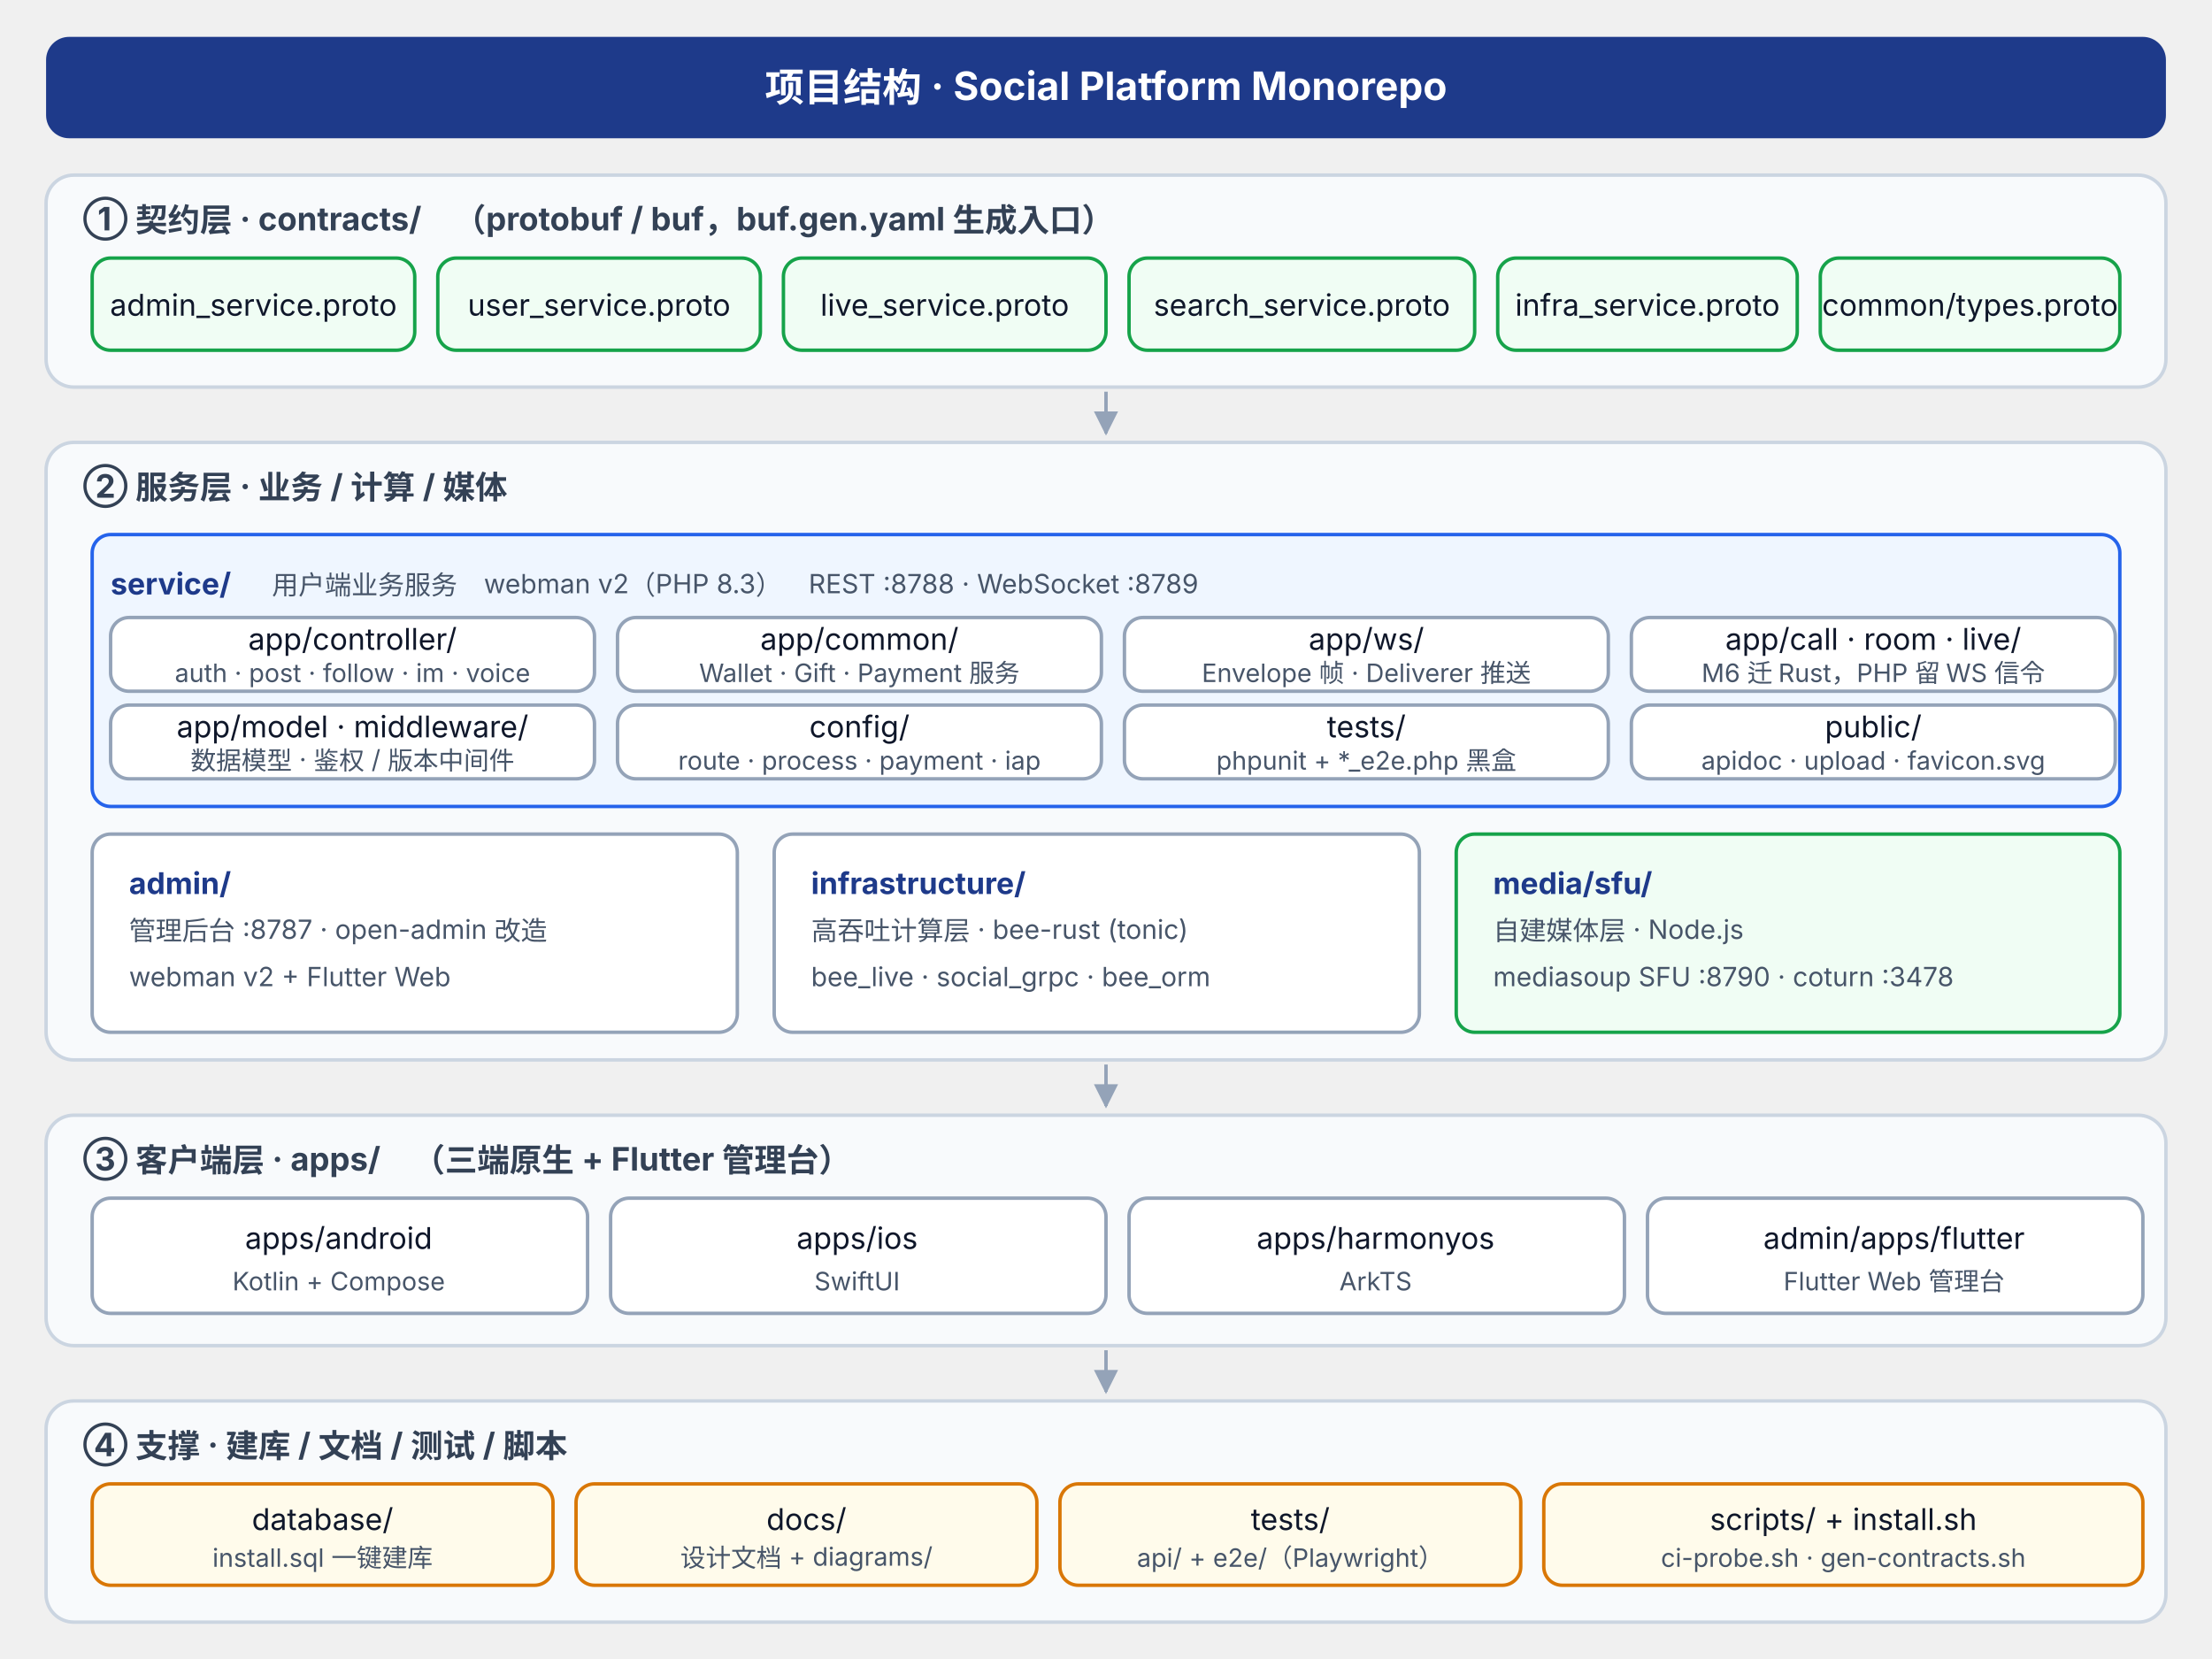
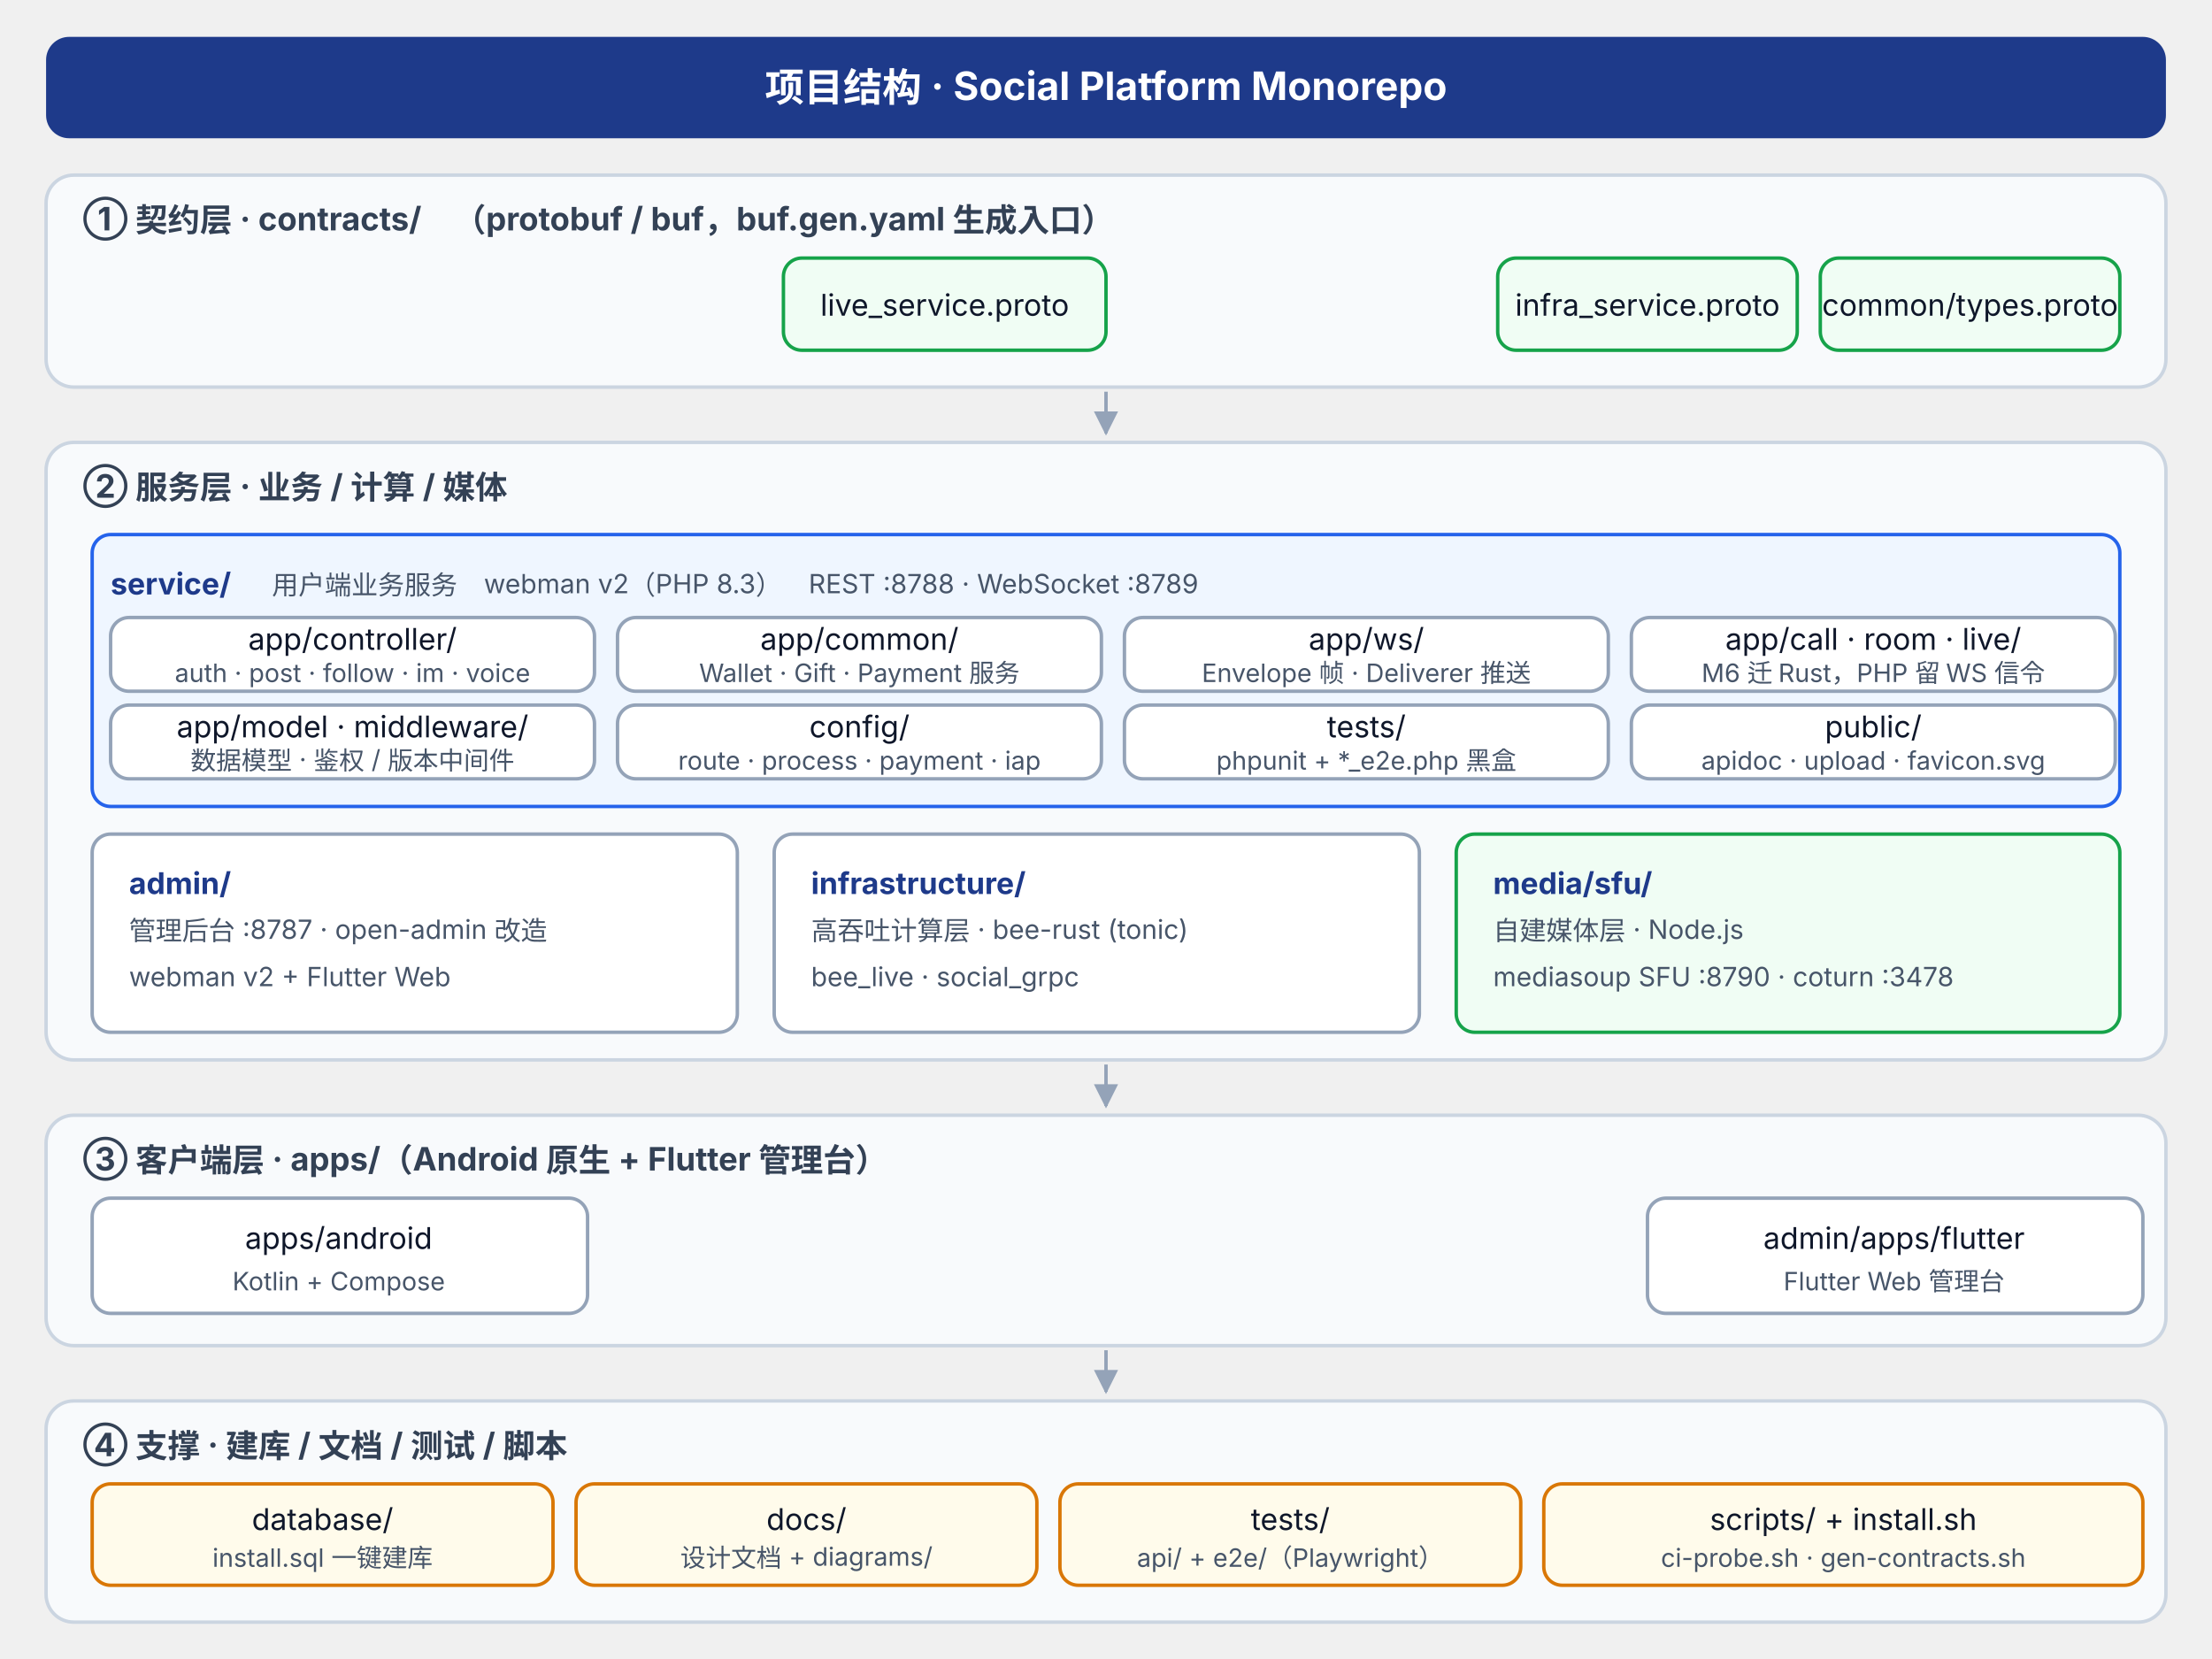
<svg xmlns="http://www.w3.org/2000/svg" viewBox="0 0 960 720" width="100%" font-family="system-ui, -apple-system, 'Segoe UI', 'PingFang SC', 'Microsoft YaHei', sans-serif">
  <defs>
    <marker id="arr" viewBox="0 0 10 10" refX="9" refY="5" markerWidth="7" markerHeight="7" orient="auto-start-reverse">
      <path d="M 0 0 L 10 5 L 0 10 z" fill="#94a3b8" />
    </marker>
  </defs>
  <style>
    .root  { fill: #1e3a8a; rx: 10 }
    .layer { fill: #f8fafc; stroke: #cbd5e1; stroke-width: 1.5; rx: 12 }
    .lt    { font-size: 14px; font-weight: 700; fill: #334155 }
    .tr    { font-size: 17px; font-weight: 700; fill: #ffffff; text-anchor: middle }
    .box   { fill: #ffffff; stroke: #94a3b8; stroke-width: 1.5; rx: 8 }
    .boxb  { fill: #eff6ff; stroke: #2563eb; stroke-width: 1.5; rx: 8 }
    .boxg  { fill: #f0fdf4; stroke: #16a34a; stroke-width: 1.5; rx: 8 }
    .boxy  { fill: #fffbeb; stroke: #d97706; stroke-width: 1.5; rx: 8 }
    .t     { font-size: 13px; fill: #0f172a; text-anchor: middle }
    .ts    { font-size: 11px; fill: #475569; text-anchor: middle }
    .tl    { font-size: 13px; font-weight: 700; fill: #1e3a8a }
    .tls   { font-size: 11.5px; fill: #475569 }
    .edge  { stroke: #94a3b8; stroke-width: 1.5; fill: none; marker-end: url(#arr) }
  </style>
  <rect class="root" x="20" y="16" width="920" height="44" />
  <text class="tr" x="480" y="44">项目结构 · Social Platform Monorepo</text>
  <rect class="layer" x="20" y="76" width="920" height="92" />
  <text class="lt" x="36" y="100">① 契约层 · contracts/　（protobuf / buf，buf.gen.yaml 生成入口）</text>
-   <rect class="boxg" x="40" y="112" width="140" height="40" />
-   <text class="t" x="110" y="137">admin_service.proto</text>
-   <rect class="boxg" x="190" y="112" width="140" height="40" />
-   <text class="t" x="260" y="137">user_service.proto</text>
  <rect class="boxg" x="340" y="112" width="140" height="40" />
  <text class="t" x="410" y="137">live_service.proto</text>
-   <rect class="boxg" x="490" y="112" width="150" height="40" />
-   <text class="t" x="565" y="137">search_service.proto</text>
  <rect class="boxg" x="650" y="112" width="130" height="40" />
  <text class="t" x="715" y="137">infra_service.proto</text>
  <rect class="boxg" x="790" y="112" width="130" height="40" />
  <text class="t" x="855" y="137">common/types.proto</text>
  <path class="edge" d="M 480 170 L 480 188" />
  <rect class="layer" x="20" y="192" width="920" height="268" />
  <text class="lt" x="36" y="216">② 服务层 · 业务 / 计算 / 媒体</text>
  <rect class="boxb" x="40" y="232" width="880" height="118" />
  <text class="tl" x="48" y="258">service/</text>
  <text class="tls" x="118" y="258">用户端业务服务　webman v2（PHP 8.3）　REST :8788 · WebSocket :8789</text>
  <rect class="box" x="48" y="268" width="210" height="32" />
  <text class="t" x="153" y="282">app/controller/</text>
  <text class="ts" x="153" y="296">auth · post · follow · im · voice</text>
  <rect class="box" x="268" y="268" width="210" height="32" />
  <text class="t" x="373" y="282">app/common/</text>
  <text class="ts" x="373" y="296">Wallet · Gift · Payment 服务</text>
  <rect class="box" x="488" y="268" width="210" height="32" />
  <text class="t" x="593" y="282">app/ws/</text>
  <text class="ts" x="593" y="296">Envelope 帧 · Deliverer 推送</text>
  <rect class="box" x="708" y="268" width="210" height="32" />
  <text class="t" x="813" y="282">app/call · room · live/</text>
  <text class="ts" x="813" y="296">M6 迁 Rust，PHP 留 WS 信令</text>
  <rect class="box" x="48" y="306" width="210" height="32" />
  <text class="t" x="153" y="320">app/model · middleware/</text>
  <text class="ts" x="153" y="334">数据模型 · 鉴权 / 版本中间件</text>
  <rect class="box" x="268" y="306" width="210" height="32" />
  <text class="t" x="373" y="320">config/</text>
  <text class="ts" x="373" y="334">route · process · payment · iap</text>
  <rect class="box" x="488" y="306" width="210" height="32" />
  <text class="t" x="593" y="320">tests/</text>
  <text class="ts" x="593" y="334">phpunit + *_e2e.php 黑盒</text>
  <rect class="box" x="708" y="306" width="210" height="32" />
  <text class="t" x="813" y="320">public/</text>
  <text class="ts" x="813" y="334">apidoc · upload · favicon.svg</text>
  <rect class="box" x="40" y="362" width="280" height="86" />
  <text class="tl" x="56" y="388">admin/</text>
  <text class="tls" x="56" y="408">管理后台 :8787 · open-admin 改造</text>
  <text class="tls" x="56" y="428">webman v2 + Flutter Web</text>
  <rect class="box" x="336" y="362" width="280" height="86" />
  <text class="tl" x="352" y="388">infrastructure/</text>
  <text class="tls" x="352" y="408">高吞吐计算层 · bee-rust (tonic)</text>
-   <text class="tls" x="352" y="428">bee_live · social_grpc · bee_orm</text>
+   <text class="tls" x="352" y="428">bee_live · social_grpc</text>
  <rect class="boxg" x="632" y="362" width="288" height="86" />
  <text class="tl" x="648" y="388">media/sfu/</text>
  <text class="tls" x="648" y="408">自建媒体层 · Node.js</text>
  <text class="tls" x="648" y="428">mediasoup SFU :8790 · coturn :3478</text>
  <path class="edge" d="M 480 462 L 480 480" />
  <rect class="layer" x="20" y="484" width="920" height="100" />
-   <text class="lt" x="36" y="508">③ 客户端层 · apps/　（三端原生 + Flutter 管理台）</text>
+   <text class="lt" x="36" y="508">③ 客户端层 · apps/（Android 原生 + Flutter 管理台）</text>
  <rect class="box" x="40" y="520" width="215" height="50" />
  <text class="t" x="147" y="542">apps/android</text>
  <text class="ts" x="147" y="560">Kotlin + Compose</text>
-   <rect class="box" x="265" y="520" width="215" height="50" />
-   <text class="t" x="372" y="542">apps/ios</text>
-   <text class="ts" x="372" y="560">SwiftUI</text>
-   <rect class="box" x="490" y="520" width="215" height="50" />
-   <text class="t" x="597" y="542">apps/harmonyos</text>
-   <text class="ts" x="597" y="560">ArkTS</text>
  <rect class="box" x="715" y="520" width="215" height="50" />
  <text class="t" x="822" y="542">admin/apps/flutter</text>
  <text class="ts" x="822" y="560">Flutter Web 管理台</text>
  <path class="edge" d="M 480 586 L 480 604" />
  <rect class="layer" x="20" y="608" width="920" height="96" />
  <text class="lt" x="36" y="632">④ 支撑 · 建库 / 文档 / 测试 / 脚本</text>
  <rect class="boxy" x="40" y="644" width="200" height="44" />
  <text class="t" x="140" y="664">database/</text>
  <text class="ts" x="140" y="680">install.sql 一键建库</text>
  <rect class="boxy" x="250" y="644" width="200" height="44" />
  <text class="t" x="350" y="664">docs/</text>
  <text class="ts" x="350" y="680">设计文档 + diagrams/</text>
  <rect class="boxy" x="460" y="644" width="200" height="44" />
  <text class="t" x="560" y="664">tests/</text>
  <text class="ts" x="560" y="680">api/ + e2e/（Playwright）</text>
  <rect class="boxy" x="670" y="644" width="260" height="44" />
  <text class="t" x="800" y="664">scripts/ + install.sh</text>
  <text class="ts" x="800" y="680">ci-probe.sh · gen-contracts.sh</text>
</svg>
